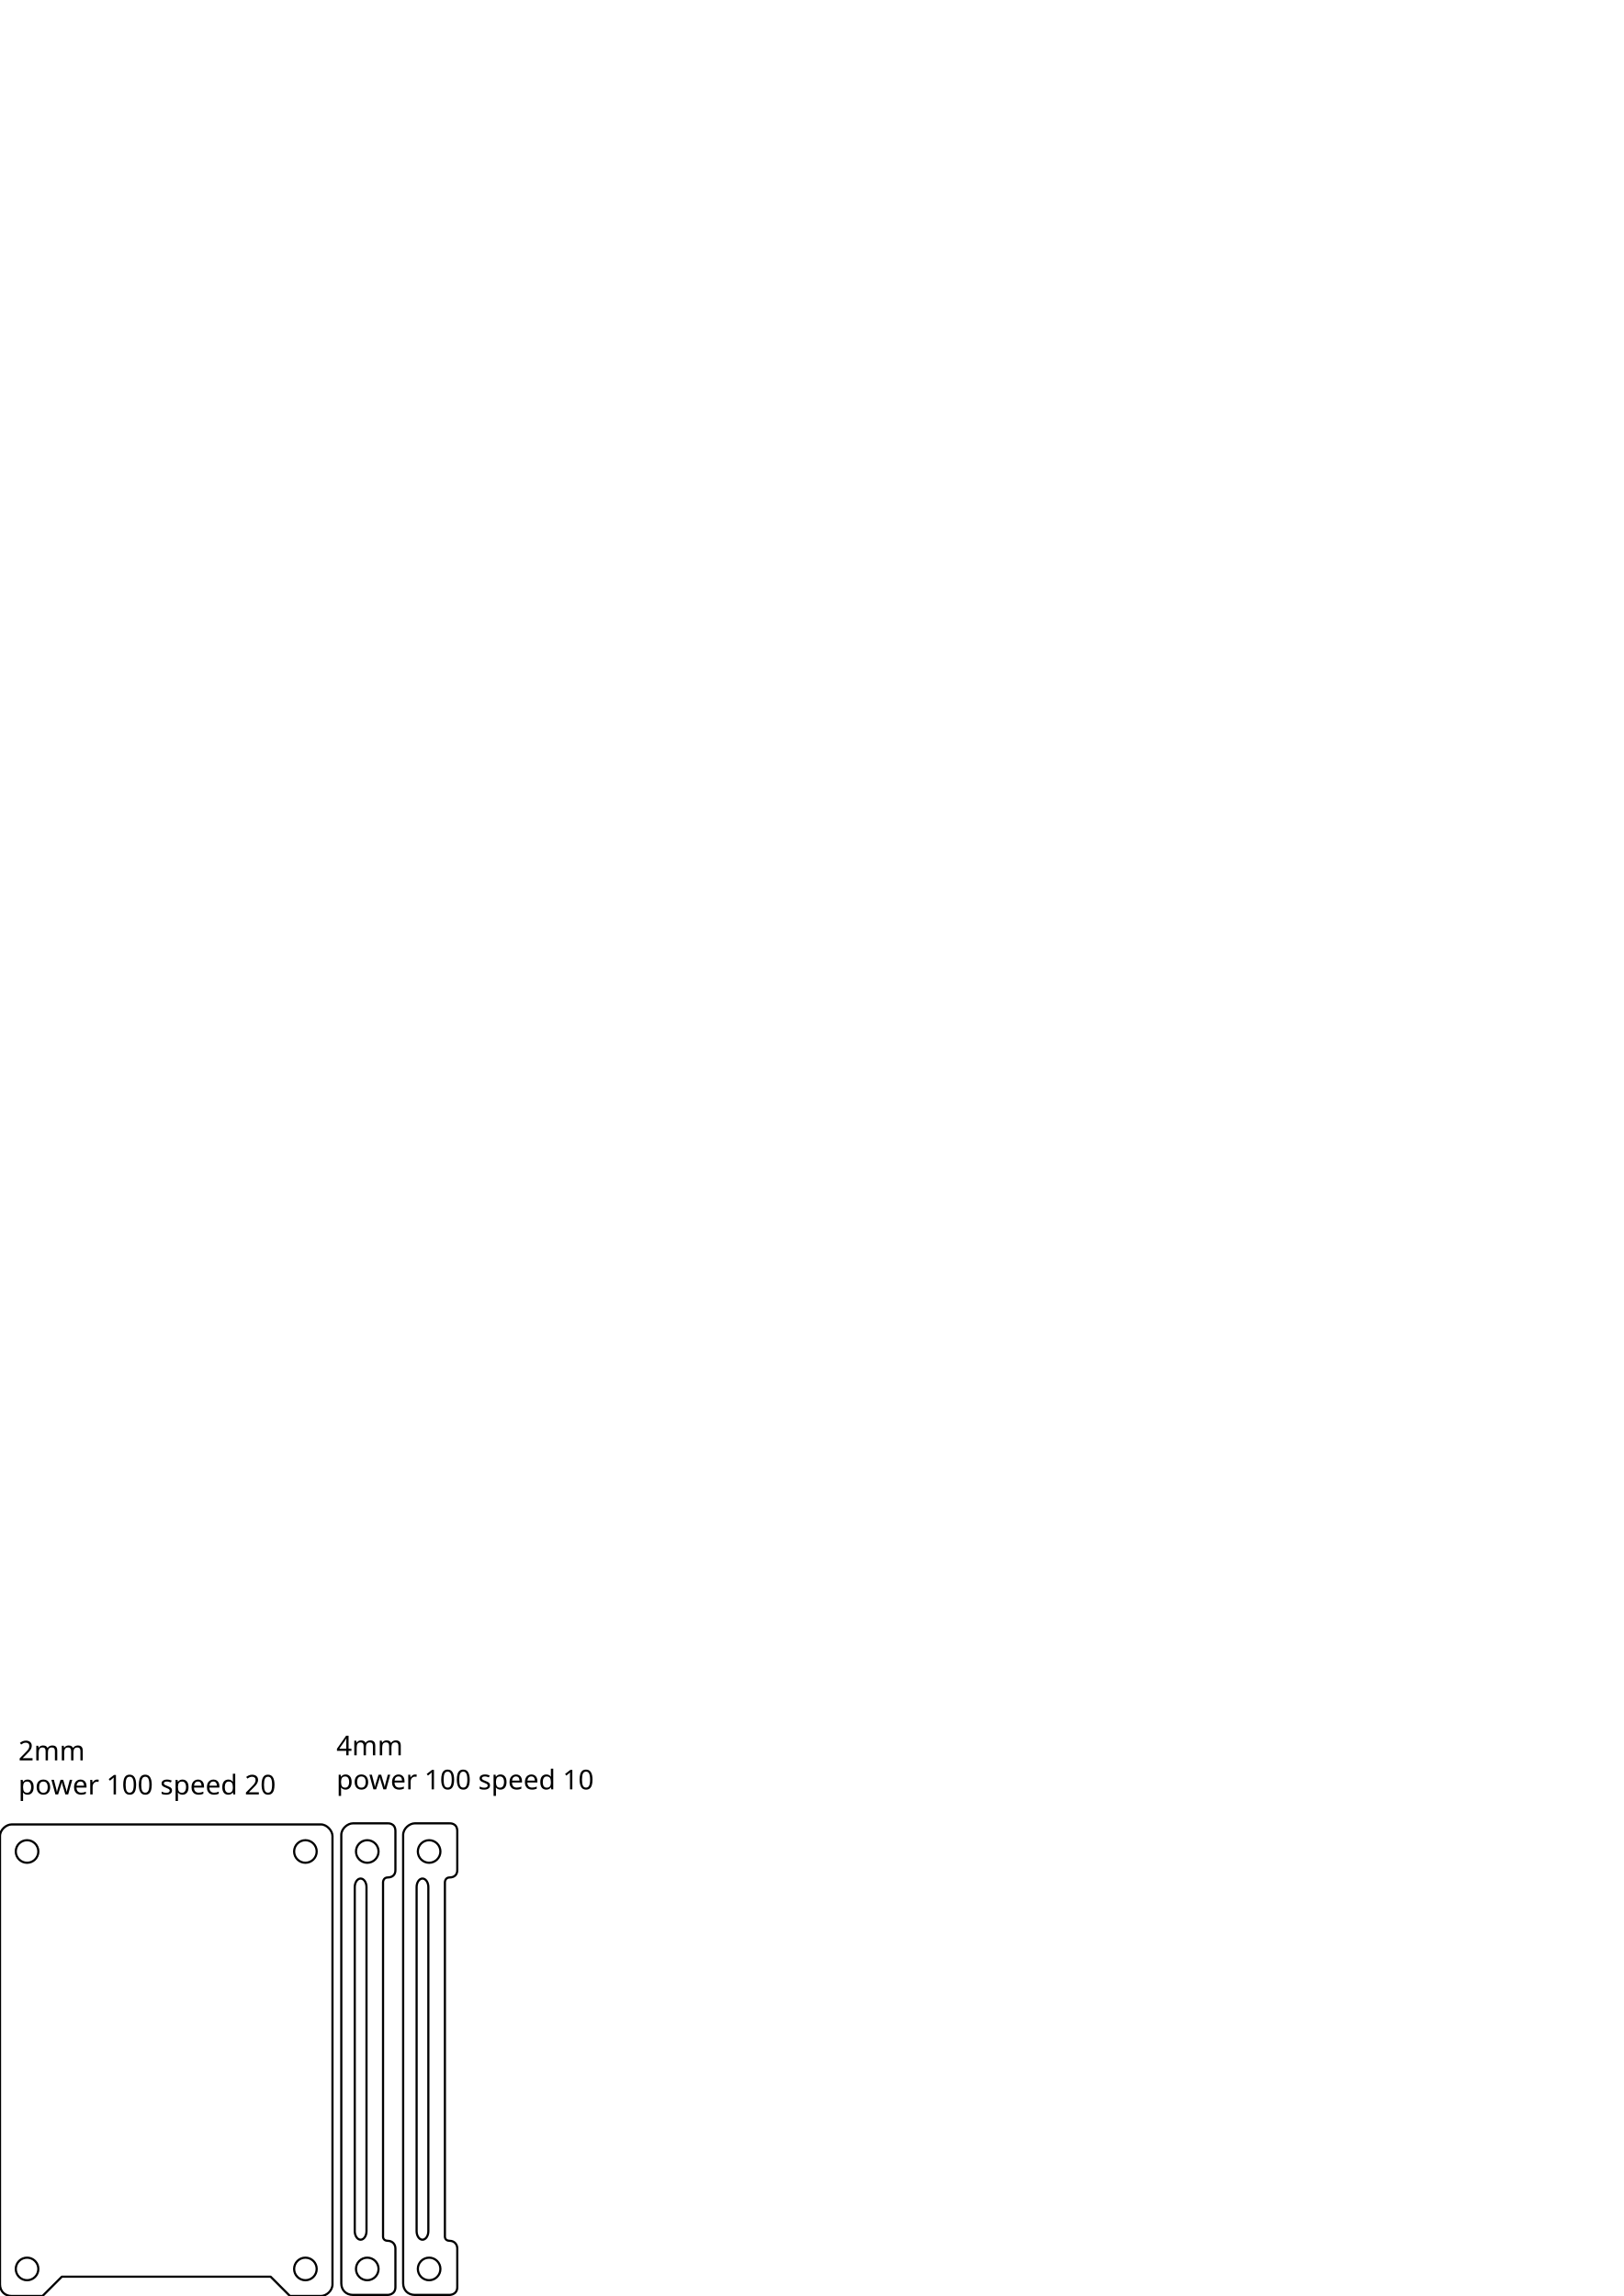
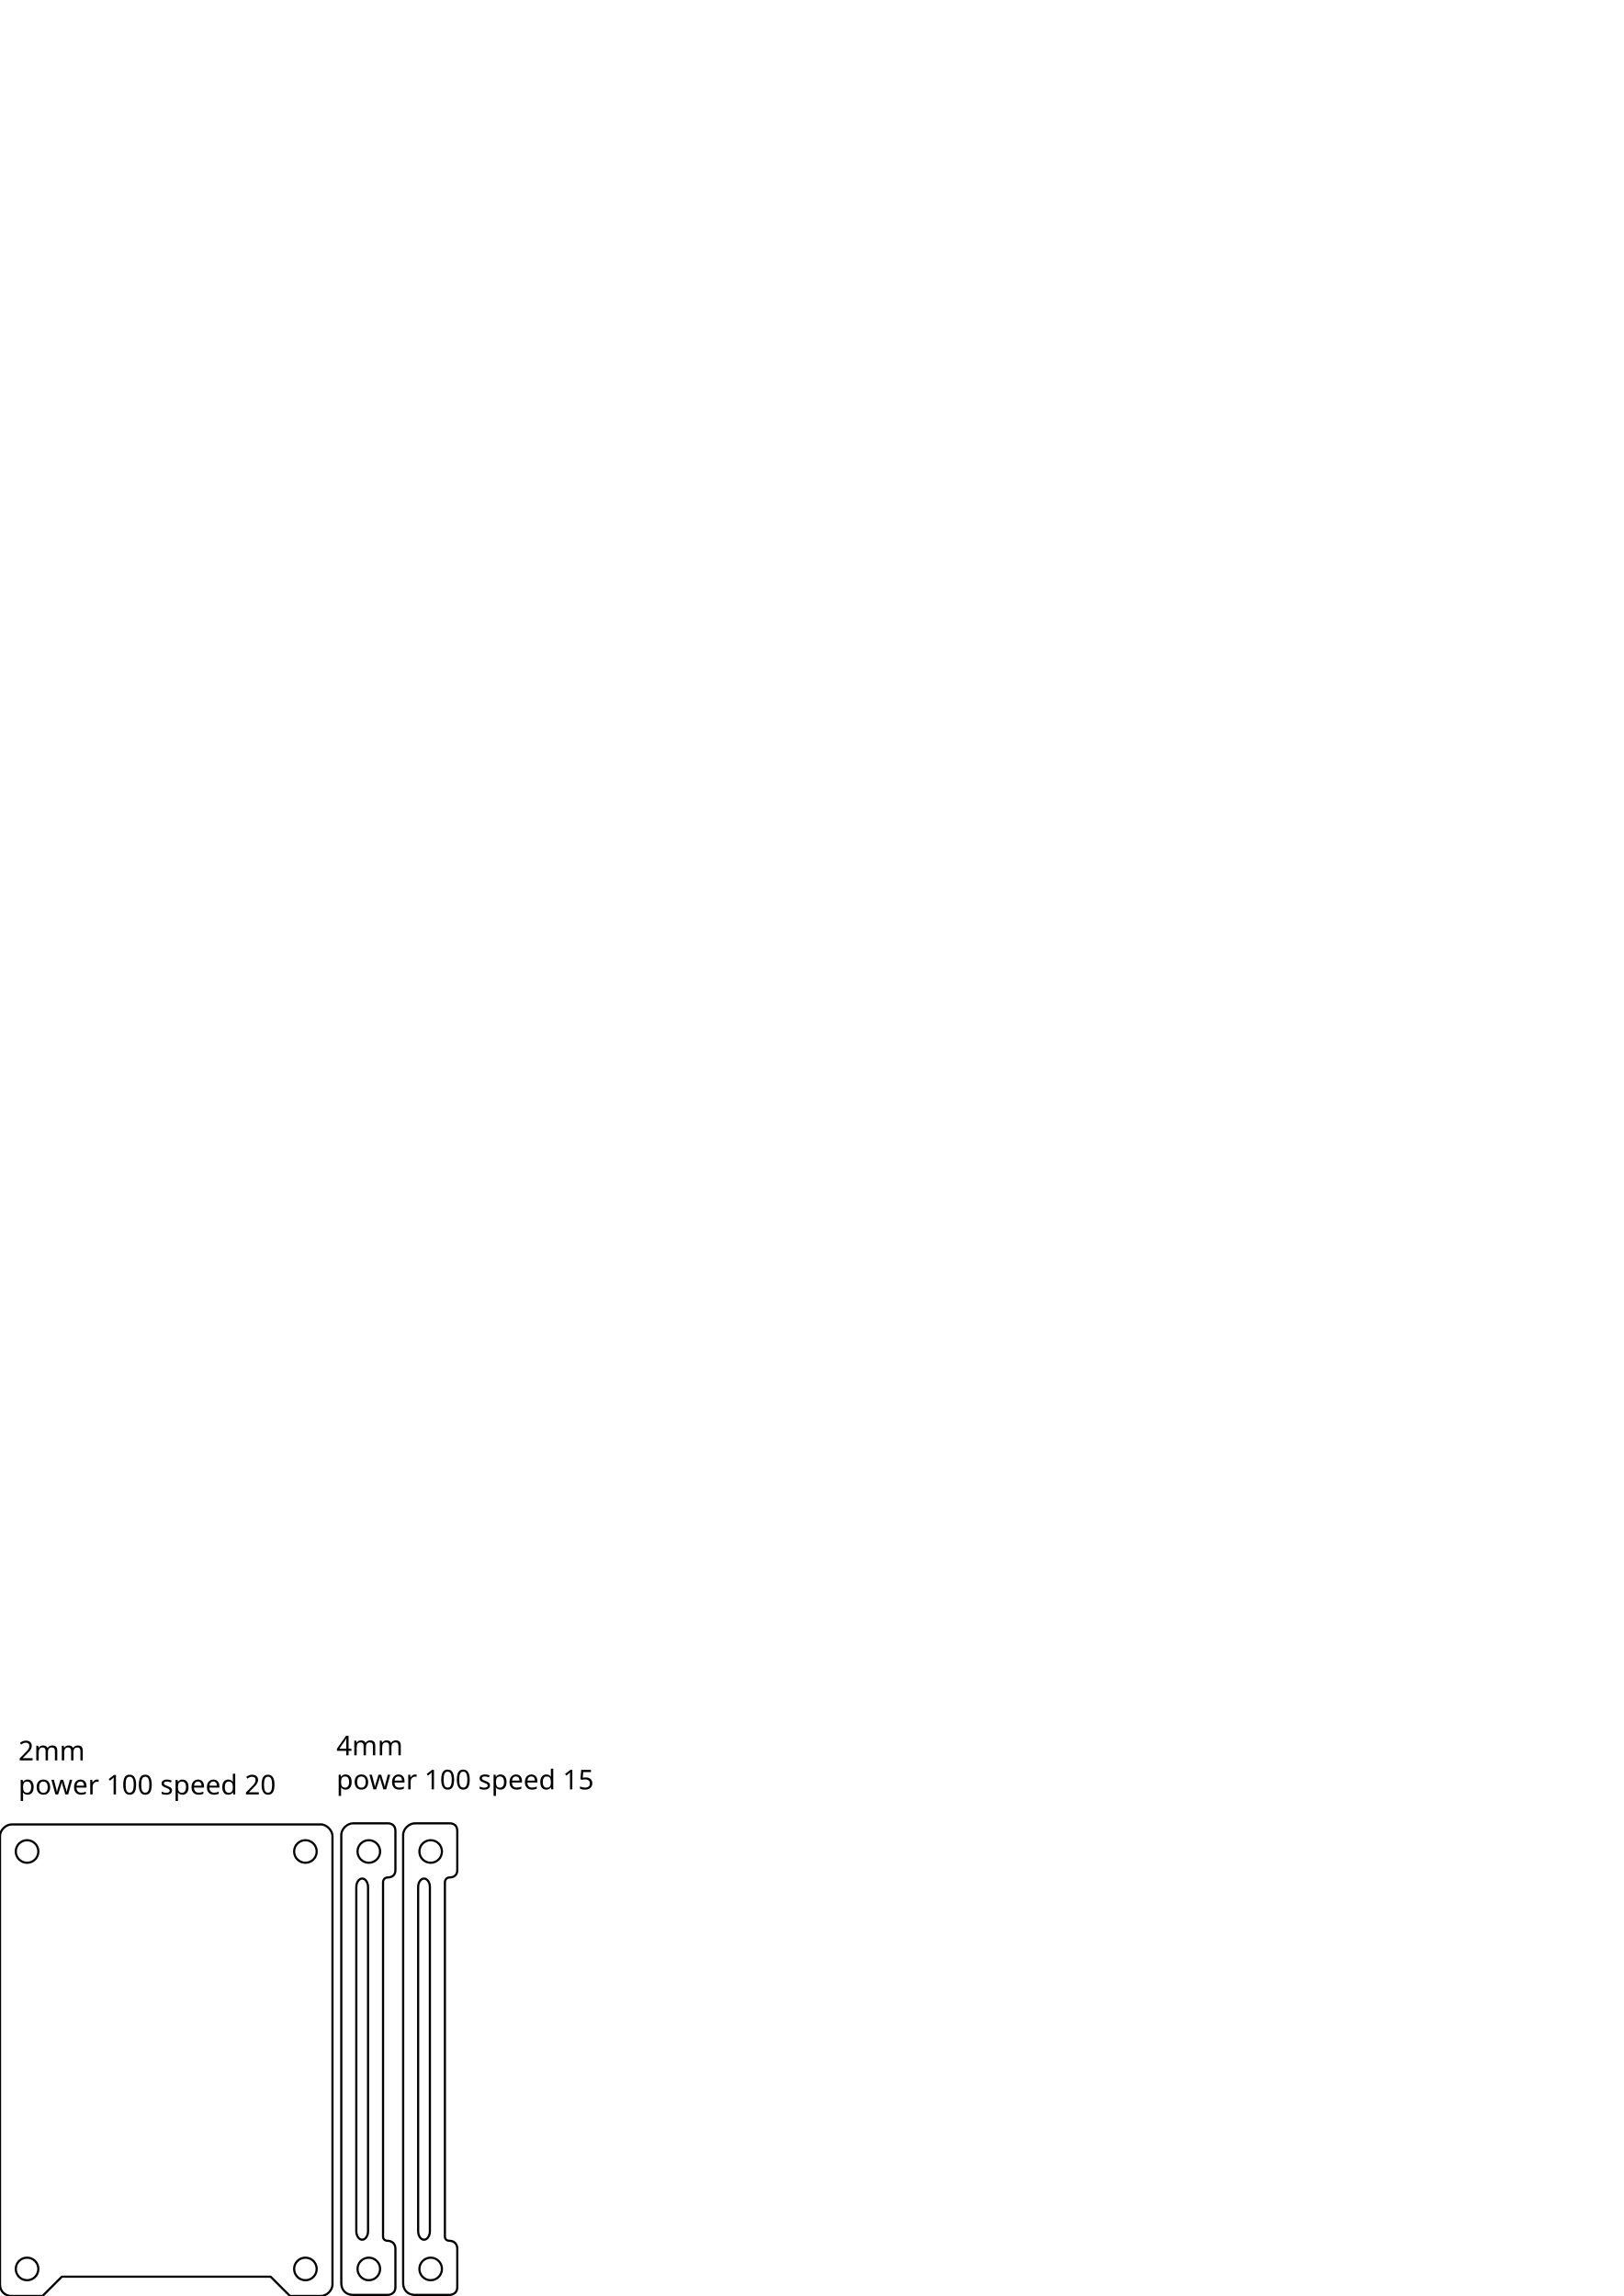
<svg xmlns="http://www.w3.org/2000/svg" width="210mm" height="297mm" viewBox="0 0 744.094 1052.362" id="svg2" version="1.1">
  <defs id="defs4" />
  <g id="layer1">
    <path style="fill:none;fill-rule:evenodd;stroke:#000000;stroke-width:0.999;stroke-linecap:round;stroke-linejoin:round;stroke-miterlimit:4;stroke-dasharray:none;stroke-opacity:1" d="M 0,1047.047 0,841.535 c 0,-2.918 2.902,-5.315 5.315,-5.315 2.413,0 141.444,0.004 141.732,0 2.675,-0.042 5.315,2.841 5.315,5.315 l 0,205.512 c 0,2.887 -2.768,5.315 -5.315,5.315 l -14.173,0 -8.858,-8.858 -95.669,0 -8.858,8.858 -14.173,0 C 2.253,1052.362 0,1050.197 0,1047.047 Z" id="path4136" />
    <circle style="fill:none;stroke:#000000;stroke-width:0.999;stroke-linecap:round;stroke-linejoin:round;stroke-miterlimit:4;stroke-dasharray:none;stroke-opacity:1" id="path4159" cx="12.402" cy="848.622" r="5.17" />
    <circle style="fill:none;stroke:#000000;stroke-width:0.999;stroke-linecap:round;stroke-linejoin:round;stroke-miterlimit:4;stroke-dasharray:none;stroke-opacity:1" id="path4159-3" cx="12.402" cy="1039.961" r="5.17" />
    <path style="fill:none;fill-rule:evenodd;stroke:#000000;stroke-width:0.999;stroke-linecap:round;stroke-linejoin:round;stroke-miterlimit:4;stroke-dasharray:none;stroke-opacity:1" d="m 156.405,1046.547 c 0,-3.15 0,-205.472 0,-205.512 0,-2.918 2.902,-5.315 5.315,-5.315 2.413,0 15.369,-0.005 15.945,0 0,0 3.531,-0.3 3.543,3.543 0.012,3.843 0,17.717 0,17.717 0.08,2.473 -1.519,3.543 -3.543,3.543 -2.024,0 -2.126,2.126 -2.126,2.126 l 0,162.283 c 0,0 -0.233,2.092 2.126,2.126 2.359,0.034 3.543,1.757 3.543,3.543 0,5.905 0.035,14.129 0,17.716 -0.035,3.588 -3.543,3.543 -3.543,3.543 0,0 -12.882,0 -15.945,0 -3.062,0 -5.315,-2.165 -5.315,-5.315 z" id="path4136-3" />
-     <circle style="fill:none;stroke:#000000;stroke-width:0.999;stroke-linecap:round;stroke-linejoin:round;stroke-miterlimit:4;stroke-dasharray:none;stroke-opacity:1" id="path4159-6" cx="168.307" cy="848.622" r="5.17" />
-     <circle style="fill:none;stroke:#000000;stroke-width:0.999;stroke-linecap:round;stroke-linejoin:round;stroke-miterlimit:4;stroke-dasharray:none;stroke-opacity:1" id="path4159-3-7" cx="168.307" cy="1039.961" r="5.17" />
-     <rect style="fill:none;stroke:#000000;stroke-width:0.999;stroke-linecap:round;stroke-linejoin:round;stroke-miterlimit:4;stroke-dasharray:none;stroke-opacity:1" id="rect4176-5" width="5.379" height="165.536" x="162.574" y="861.024" ry="3.924" />
+     <circle style="fill:none;stroke:#000000;stroke-width:0.999;stroke-linecap:round;stroke-linejoin:round;stroke-miterlimit:4;stroke-dasharray:none;stroke-opacity:1" id="path4159-6" cx="169.016" cy="848.622" r="5.17" />
+     <circle style="fill:none;stroke:#000000;stroke-width:0.999;stroke-linecap:round;stroke-linejoin:round;stroke-miterlimit:4;stroke-dasharray:none;stroke-opacity:1" id="path4159-3-7" cx="169.016" cy="1039.961" r="5.17" />
+     <rect style="fill:none;stroke:#000000;stroke-width:0.999;stroke-linecap:round;stroke-linejoin:round;stroke-miterlimit:4;stroke-dasharray:none;stroke-opacity:1" id="rect4176-5" width="5.379" height="165.536" x="163.283" y="861.024" ry="3.924" />
    <circle style="fill:none;stroke:#000000;stroke-width:0.999;stroke-linecap:round;stroke-linejoin:round;stroke-miterlimit:4;stroke-dasharray:none;stroke-opacity:1" id="path4159-9" cx="139.961" cy="848.622" r="5.17" />
    <circle style="fill:none;stroke:#000000;stroke-width:0.999;stroke-linecap:round;stroke-linejoin:round;stroke-miterlimit:4;stroke-dasharray:none;stroke-opacity:1" id="path4159-9-1" cx="139.961" cy="1039.961" r="5.17" />
    <path style="fill:none;fill-rule:evenodd;stroke:#000000;stroke-width:0.999;stroke-linecap:round;stroke-linejoin:round;stroke-miterlimit:4;stroke-dasharray:none;stroke-opacity:1" d="m 184.752,1046.547 c 0,-3.15 0,-205.472 0,-205.512 0,-2.918 2.902,-5.315 5.315,-5.315 2.413,0 15.369,-0.005 15.945,0 0,0 3.531,-0.3 3.543,3.543 0.012,3.843 0,17.717 0,17.717 0.08,2.473 -1.519,3.543 -3.543,3.543 -2.024,0 -2.126,2.126 -2.126,2.126 l 0,162.283 c 0,0 -0.233,2.092 2.126,2.126 2.359,0.034 3.543,1.757 3.543,3.543 0,5.905 0.035,14.129 0,17.716 -0.035,3.588 -3.543,3.543 -3.543,3.543 0,0 -12.882,0 -15.945,0 -3.062,0 -5.315,-2.165 -5.315,-5.315 z" id="path4136-3-2" />
-     <circle style="fill:none;stroke:#000000;stroke-width:0.999;stroke-linecap:round;stroke-linejoin:round;stroke-miterlimit:4;stroke-dasharray:none;stroke-opacity:1" id="path4159-6-7" cx="196.654" cy="848.622" r="5.17" />
-     <circle style="fill:none;stroke:#000000;stroke-width:0.999;stroke-linecap:round;stroke-linejoin:round;stroke-miterlimit:4;stroke-dasharray:none;stroke-opacity:1" id="path4159-3-7-0" cx="196.654" cy="1039.961" r="5.17" />
-     <rect style="fill:none;stroke:#000000;stroke-width:0.999;stroke-linecap:round;stroke-linejoin:round;stroke-miterlimit:4;stroke-dasharray:none;stroke-opacity:1" id="rect4176-5-9" width="5.379" height="165.536" x="190.92" y="861.024" ry="3.924" />
+     <circle style="fill:none;stroke:#000000;stroke-width:0.999;stroke-linecap:round;stroke-linejoin:round;stroke-miterlimit:4;stroke-dasharray:none;stroke-opacity:1" id="path4159-6-7" cx="197.362" cy="848.622" r="5.17" />
+     <circle style="fill:none;stroke:#000000;stroke-width:0.999;stroke-linecap:round;stroke-linejoin:round;stroke-miterlimit:4;stroke-dasharray:none;stroke-opacity:1" id="path4159-3-7-0" cx="197.362" cy="1039.961" r="5.17" />
+     <rect style="fill:none;stroke:#000000;stroke-width:0.999;stroke-linecap:round;stroke-linejoin:round;stroke-miterlimit:4;stroke-dasharray:none;stroke-opacity:1" id="rect4176-5-9" width="5.379" height="165.536" x="191.629" y="861.024" ry="3.924" />
    <text xml:space="preserve" style="font-style:normal;font-weight:normal;font-size:40px;line-height:125%;font-family:sans-serif;letter-spacing:0px;word-spacing:0px;fill:#000000;fill-opacity:1;stroke:none;stroke-width:1px;stroke-linecap:butt;stroke-linejoin:miter;stroke-opacity:1" x="154.149" y="804.521" id="text4854">
      <tspan id="tspan4856" x="154.149" y="804.521" style="font-size:12.5px">4mm</tspan>
-       <tspan x="154.149" y="820.146" style="font-size:12.5px" id="tspan4858">power 100 speed 10</tspan>
+       <tspan x="154.149" y="820.146" style="font-size:12.5px" id="tspan4858">power 100 speed 15</tspan>
    </text>
    <text xml:space="preserve" style="font-style:normal;font-weight:normal;font-size:40px;line-height:125%;font-family:sans-serif;letter-spacing:0px;word-spacing:0px;fill:#000000;fill-opacity:1;stroke:none;stroke-width:1px;stroke-linecap:butt;stroke-linejoin:miter;stroke-opacity:1" x="8.417" y="806.853" id="text4854-3">
      <tspan id="tspan4856-6" x="8.417" y="806.853" style="font-size:12.5px">2mm</tspan>
      <tspan x="8.417" y="822.478" style="font-size:12.5px" id="tspan4858-7">power 100 speed 20</tspan>
    </text>
  </g>
</svg>
